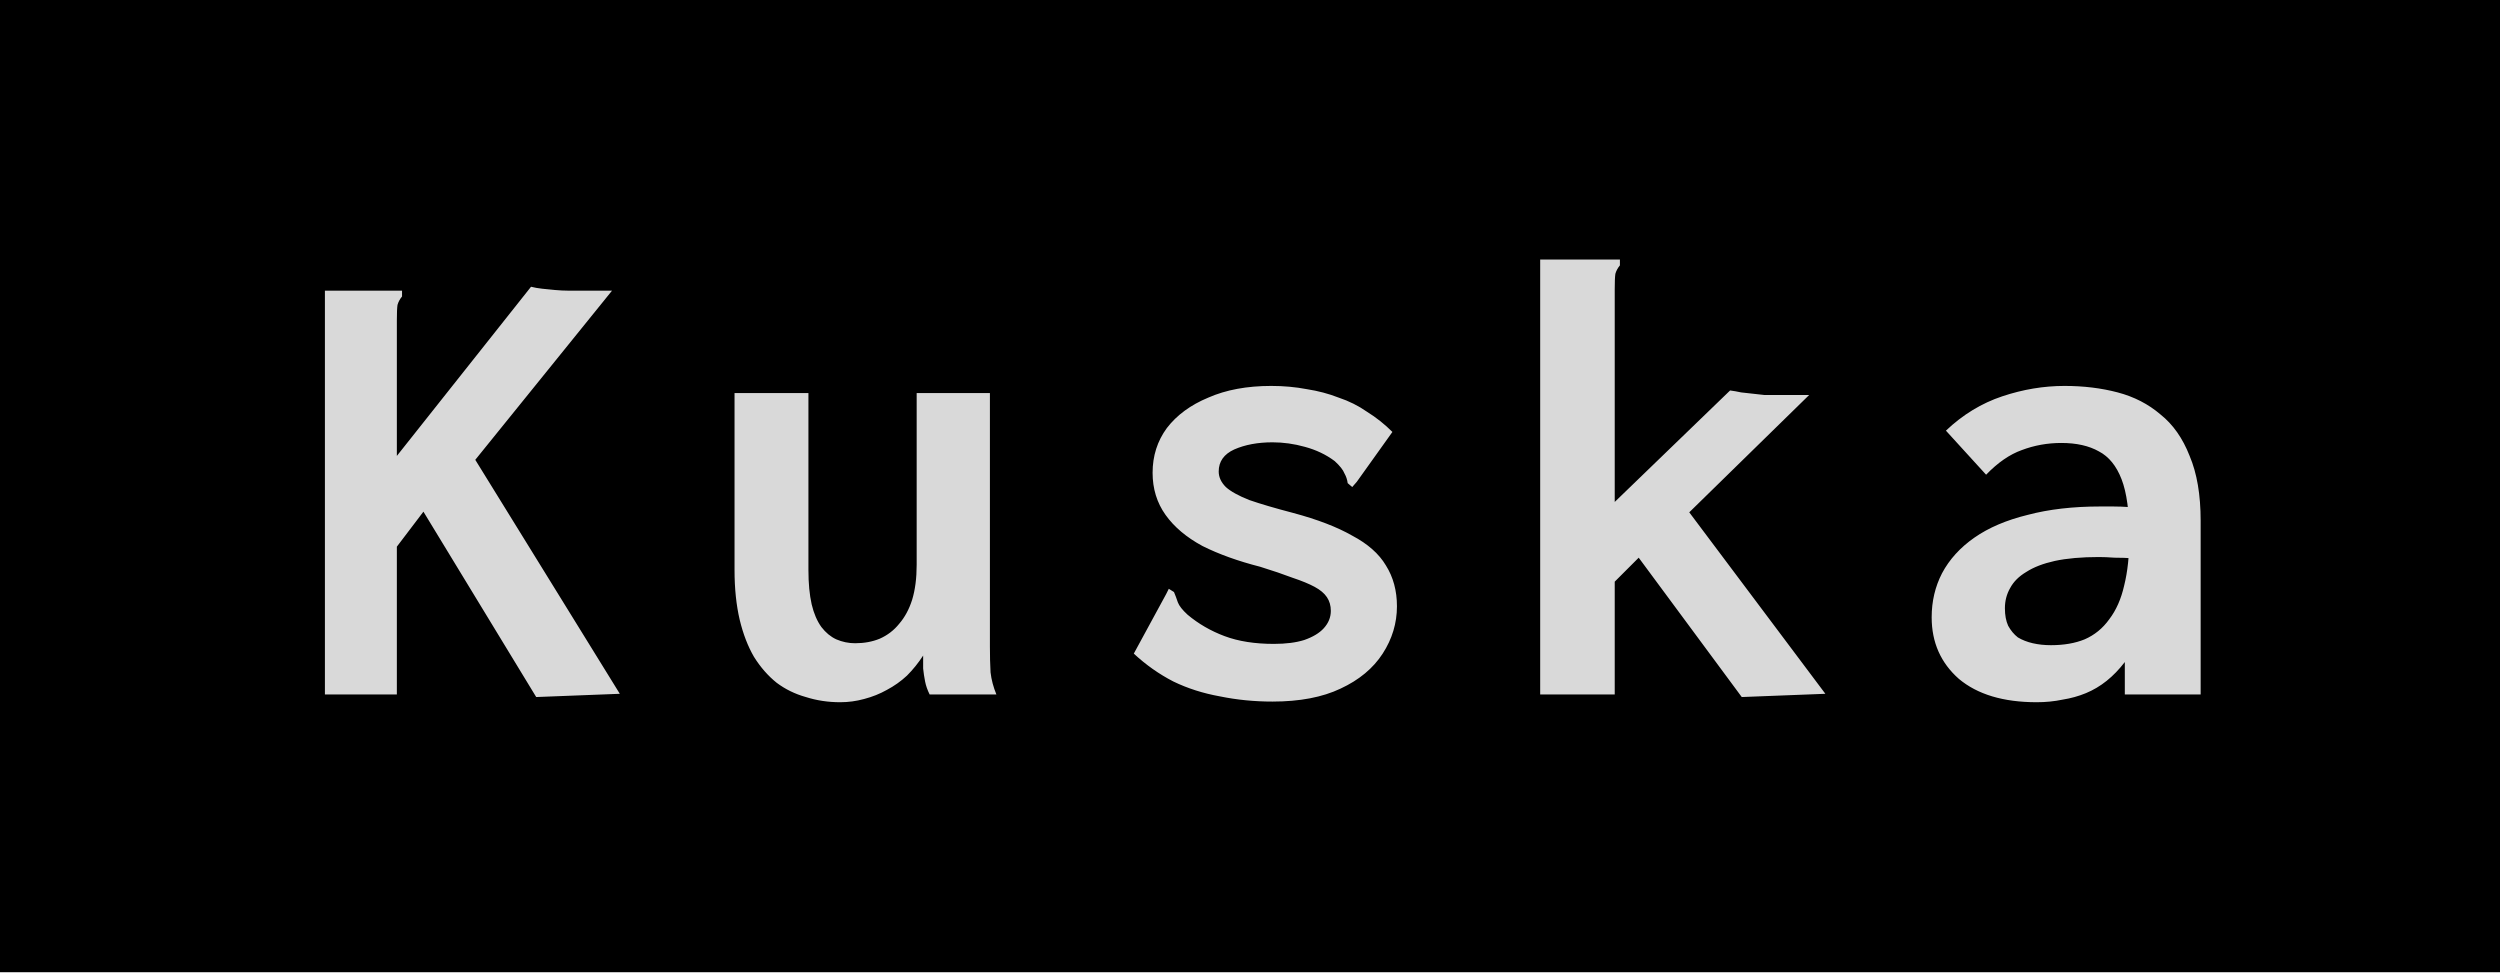
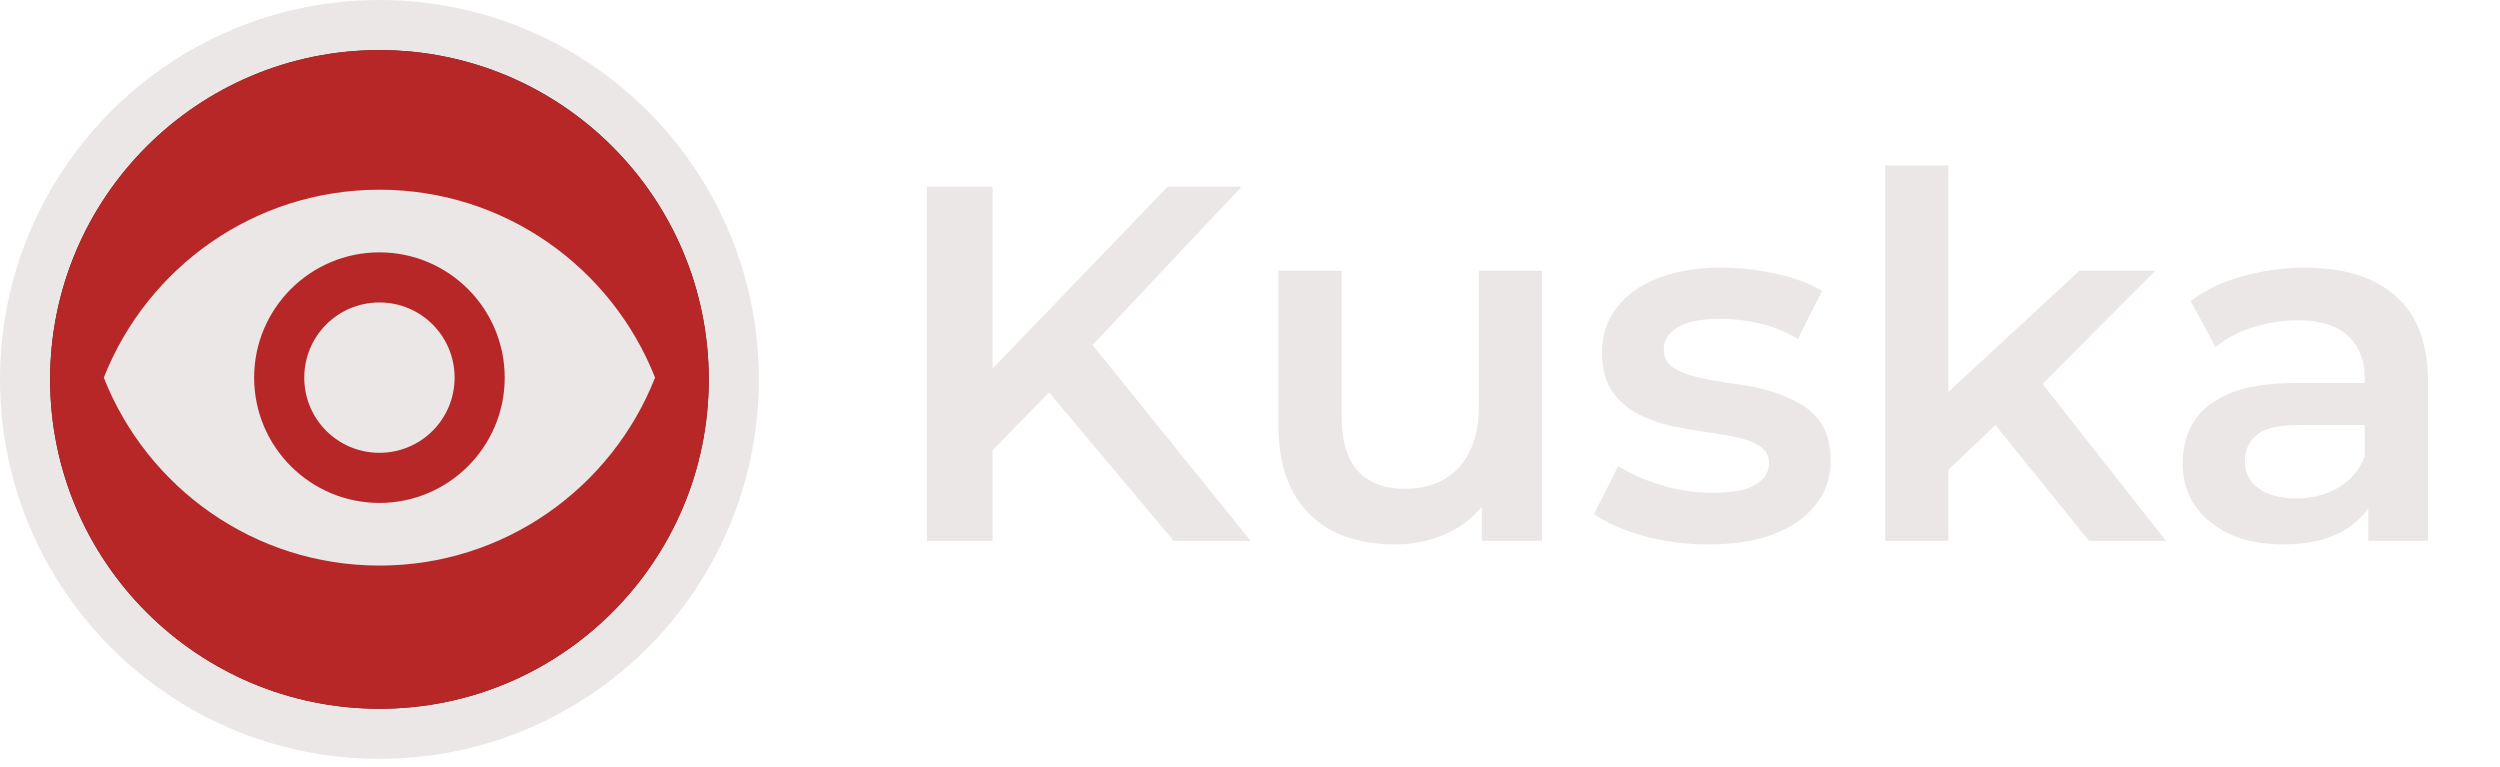
- <svg xmlns="http://www.w3.org/2000/svg" width="108" height="42" viewBox="0 0 108 42" fill="none">
-   <path d="M0 0H108V42H0V0Z" fill="black" />
-   <path d="M18.292 22.104L17.144 23.616V30H14.036V12.556H17.116H17.368V12.808C17.275 12.92 17.209 13.041 17.172 13.172C17.153 13.303 17.144 13.527 17.144 13.844V19.696L22.94 12.388C23.089 12.425 23.248 12.453 23.416 12.472C23.603 12.491 23.789 12.509 23.976 12.528C24.181 12.547 24.368 12.556 24.536 12.556C24.723 12.556 24.872 12.556 24.984 12.556H26.44L20.532 19.864L26.776 29.972L23.164 30.112L18.292 22.104ZM36.296 30.336C35.773 30.336 35.279 30.261 34.812 30.112C34.345 29.981 33.925 29.776 33.552 29.496C33.179 29.197 32.852 28.824 32.572 28.376C32.311 27.928 32.105 27.396 31.956 26.78C31.807 26.145 31.732 25.427 31.732 24.624V16.98H34.924V24.624C34.924 25.203 34.971 25.697 35.064 26.108C35.157 26.5 35.297 26.827 35.484 27.088C35.671 27.331 35.885 27.508 36.128 27.62C36.389 27.732 36.66 27.788 36.94 27.788C37.332 27.788 37.687 27.723 38.004 27.592C38.34 27.443 38.62 27.228 38.844 26.948C39.087 26.668 39.273 26.323 39.404 25.912C39.535 25.483 39.6 24.979 39.6 24.4V16.98H42.764V27.928C42.764 28.339 42.773 28.712 42.792 29.048C42.829 29.365 42.913 29.683 43.044 30H40.16C40.067 29.813 40.001 29.627 39.964 29.44C39.927 29.253 39.899 29.067 39.88 28.88C39.88 28.675 39.88 28.488 39.88 28.32C39.675 28.637 39.441 28.927 39.18 29.188C38.919 29.431 38.629 29.636 38.312 29.804C38.013 29.972 37.687 30.103 37.332 30.196C36.996 30.289 36.651 30.336 36.296 30.336ZM54.972 30.308C54.188 30.308 53.432 30.233 52.704 30.084C51.976 29.953 51.304 29.739 50.688 29.44C50.072 29.123 49.503 28.721 48.98 28.236L50.38 25.66L50.492 25.436L50.716 25.576C50.772 25.707 50.828 25.856 50.884 26.024C50.94 26.173 51.08 26.351 51.304 26.556C51.771 26.948 52.303 27.256 52.9 27.48C53.497 27.704 54.207 27.816 55.028 27.816C55.551 27.816 55.989 27.76 56.344 27.648C56.717 27.517 56.997 27.349 57.184 27.144C57.389 26.92 57.492 26.668 57.492 26.388C57.492 26.164 57.436 25.968 57.324 25.8C57.212 25.632 57.035 25.483 56.792 25.352C56.549 25.221 56.232 25.091 55.84 24.96C55.448 24.811 54.981 24.652 54.44 24.484C53.488 24.241 52.657 23.943 51.948 23.588C51.257 23.215 50.725 22.767 50.352 22.244C49.979 21.721 49.792 21.115 49.792 20.424C49.792 19.696 49.997 19.052 50.408 18.492C50.837 17.932 51.435 17.493 52.2 17.176C52.965 16.84 53.871 16.672 54.916 16.672C55.457 16.672 55.971 16.719 56.456 16.812C56.941 16.887 57.399 17.008 57.828 17.176C58.276 17.325 58.687 17.531 59.06 17.792C59.452 18.035 59.816 18.324 60.152 18.66L58.612 20.816L58.416 21.04L58.22 20.872C58.201 20.723 58.155 20.583 58.08 20.452C58.024 20.303 57.884 20.125 57.66 19.92C57.287 19.64 56.857 19.435 56.372 19.304C55.905 19.173 55.439 19.108 54.972 19.108C54.337 19.108 53.787 19.211 53.32 19.416C52.872 19.621 52.648 19.939 52.648 20.368C52.648 20.611 52.751 20.835 52.956 21.04C53.161 21.227 53.497 21.413 53.964 21.6C54.449 21.768 55.084 21.955 55.868 22.16C56.913 22.44 57.763 22.767 58.416 23.14C59.088 23.495 59.573 23.924 59.872 24.428C60.189 24.932 60.348 25.52 60.348 26.192C60.348 26.92 60.143 27.601 59.732 28.236C59.321 28.871 58.715 29.375 57.912 29.748C57.128 30.121 56.148 30.308 54.972 30.308ZM70.792 24.092L69.756 25.128V30H66.536V11.212H69.728H69.98V11.464C69.887 11.576 69.821 11.697 69.784 11.828C69.765 11.959 69.756 12.183 69.756 12.5V21.684L74.74 16.868C74.889 16.887 75.048 16.915 75.216 16.952C75.384 16.971 75.552 16.989 75.72 17.008C75.888 17.027 76.056 17.045 76.224 17.064C76.392 17.064 76.532 17.064 76.644 17.064H78.156L72.976 22.132L78.856 29.972L75.244 30.112L70.792 24.092ZM87.984 30.336C86.547 30.336 85.427 30 84.624 29.328C83.84 28.637 83.448 27.751 83.448 26.668C83.448 25.977 83.597 25.343 83.896 24.764C84.213 24.167 84.68 23.653 85.296 23.224C85.912 22.795 86.677 22.468 87.592 22.244C88.507 22.001 89.552 21.88 90.728 21.88C90.877 21.88 91.064 21.88 91.288 21.88C91.512 21.88 91.755 21.889 92.016 21.908C92.277 21.908 92.52 21.927 92.744 21.964L92.828 24.148C92.641 24.129 92.417 24.12 92.156 24.12C91.895 24.101 91.624 24.092 91.344 24.092C91.083 24.073 90.859 24.064 90.672 24.064C89.925 24.064 89.291 24.12 88.768 24.232C88.264 24.344 87.853 24.503 87.536 24.708C87.219 24.895 86.985 25.128 86.836 25.408C86.687 25.669 86.612 25.959 86.612 26.276C86.612 26.575 86.659 26.827 86.752 27.032C86.864 27.237 87.004 27.405 87.172 27.536C87.359 27.648 87.573 27.732 87.816 27.788C88.059 27.844 88.32 27.872 88.6 27.872C89.16 27.872 89.645 27.788 90.056 27.62C90.485 27.433 90.84 27.144 91.12 26.752C91.419 26.36 91.633 25.875 91.764 25.296C91.913 24.699 91.988 23.999 91.988 23.196C91.988 22.113 91.876 21.283 91.652 20.704C91.428 20.125 91.101 19.724 90.672 19.5C90.243 19.257 89.701 19.136 89.048 19.136C88.451 19.136 87.881 19.239 87.34 19.444C86.817 19.631 86.304 19.985 85.8 20.508L84.064 18.604C84.792 17.913 85.604 17.419 86.5 17.12C87.396 16.821 88.292 16.672 89.188 16.672C90.009 16.672 90.775 16.765 91.484 16.952C92.193 17.139 92.809 17.456 93.332 17.904C93.873 18.333 94.293 18.931 94.592 19.696C94.909 20.443 95.068 21.376 95.068 22.496V30H91.792V28.6C91.549 28.917 91.288 29.188 91.008 29.412C90.728 29.636 90.429 29.813 90.112 29.944C89.795 30.075 89.459 30.168 89.104 30.224C88.749 30.299 88.376 30.336 87.984 30.336Z" fill="#D9D9D9" />
+ <svg xmlns="http://www.w3.org/2000/svg" width="137" height="42" viewBox="0 0 137 42" fill="none">
+   <path d="M54.008 25.066L53.814 20.796L63.988 10.234H68.036L59.58 19.216L57.584 21.406L54.008 25.066ZM50.792 29.64V10.234H54.396V29.64H50.792ZM64.321 29.64L56.891 20.796L59.275 18.163L68.535 29.64H64.321ZM76.434 29.834C75.178 29.834 74.069 29.603 73.108 29.141C72.147 28.661 71.398 27.94 70.862 26.979C70.326 25.999 70.058 24.77 70.058 23.291V14.836H73.523V22.82C73.523 24.151 73.819 25.149 74.411 25.814C75.02 26.461 75.88 26.785 76.989 26.785C77.802 26.785 78.504 26.618 79.096 26.286C79.706 25.953 80.177 25.454 80.51 24.788C80.861 24.123 81.037 23.301 81.037 22.321V14.836H84.502V29.64H81.203V25.648L81.785 26.868C81.286 27.829 80.556 28.568 79.595 29.086C78.634 29.585 77.58 29.834 76.434 29.834ZM93.614 29.834C92.375 29.834 91.183 29.677 90.037 29.363C88.91 29.03 88.013 28.633 87.348 28.171L88.679 25.537C89.344 25.962 90.139 26.313 91.063 26.591C91.987 26.868 92.911 27.006 93.835 27.006C94.926 27.006 95.711 26.859 96.192 26.563C96.691 26.267 96.94 25.87 96.94 25.371C96.94 24.964 96.774 24.659 96.441 24.456C96.109 24.234 95.674 24.068 95.138 23.957C94.602 23.846 94.002 23.744 93.336 23.652C92.689 23.559 92.033 23.439 91.368 23.291C90.721 23.125 90.13 22.894 89.594 22.598C89.058 22.284 88.623 21.868 88.291 21.351C87.958 20.833 87.792 20.149 87.792 19.299C87.792 18.357 88.06 17.544 88.596 16.86C89.132 16.157 89.88 15.621 90.841 15.252C91.821 14.864 92.976 14.669 94.307 14.669C95.305 14.669 96.312 14.78 97.329 15.002C98.345 15.224 99.186 15.538 99.851 15.945L98.521 18.578C97.818 18.153 97.107 17.867 96.386 17.719C95.684 17.553 94.981 17.47 94.279 17.47C93.225 17.47 92.44 17.627 91.922 17.941C91.424 18.255 91.174 18.652 91.174 19.133C91.174 19.576 91.34 19.909 91.673 20.131C92.006 20.353 92.44 20.528 92.976 20.658C93.512 20.787 94.103 20.898 94.75 20.99C95.416 21.064 96.072 21.184 96.719 21.351C97.365 21.517 97.957 21.748 98.493 22.044C99.047 22.321 99.491 22.718 99.824 23.236C100.156 23.753 100.323 24.428 100.323 25.26C100.323 26.184 100.045 26.988 99.491 27.672C98.955 28.356 98.188 28.892 97.19 29.28C96.192 29.649 95 29.834 93.614 29.834ZM106.135 26.341L106.218 21.988L113.953 14.836H118.111L111.541 21.434L109.711 22.959L106.135 26.341ZM103.307 29.64V9.069H106.772V29.64H103.307ZM114.48 29.64L109.074 22.959L111.264 20.186L118.694 29.64H114.48ZM129.782 29.64V26.646L129.588 26.008V20.769C129.588 19.752 129.283 18.967 128.673 18.412C128.063 17.839 127.139 17.553 125.901 17.553C125.069 17.553 124.247 17.682 123.434 17.941C122.639 18.2 121.964 18.56 121.41 19.022L120.051 16.499C120.846 15.889 121.789 15.437 122.879 15.141C123.988 14.827 125.134 14.669 126.317 14.669C128.461 14.669 130.115 15.187 131.279 16.222C132.462 17.238 133.054 18.819 133.054 20.963V29.64H129.782ZM125.125 29.834C124.016 29.834 123.045 29.649 122.214 29.28C121.382 28.892 120.735 28.365 120.273 27.7C119.83 27.016 119.608 26.249 119.608 25.398C119.608 24.567 119.802 23.818 120.19 23.153C120.597 22.488 121.253 21.961 122.158 21.573C123.064 21.184 124.265 20.99 125.762 20.99H130.059V23.291H126.012C124.829 23.291 124.034 23.485 123.628 23.874C123.221 24.243 123.018 24.705 123.018 25.26C123.018 25.888 123.267 26.387 123.766 26.757C124.265 27.127 124.958 27.311 125.846 27.311C126.696 27.311 127.453 27.117 128.119 26.729C128.803 26.341 129.292 25.768 129.588 25.01L130.17 27.09C129.838 27.958 129.237 28.633 128.368 29.113C127.518 29.594 126.437 29.834 125.125 29.834Z" fill="#ECE7E7" />
+   <circle cx="20.793" cy="20.793" r="20.793" fill="#ECE7E7" />
+   <circle cx="20.793" cy="20.792" r="18.046" fill="#491010" />
+   <circle cx="20.793" cy="20.792" r="18.046" fill="#B72727" />
+   <path d="M20.793 10.396C13.927 10.396 8.064 14.667 5.688 20.694C8.064 26.722 13.927 30.993 20.793 30.993C27.658 30.993 33.521 26.722 35.897 20.694C33.521 14.667 27.658 10.396 20.793 10.396ZM20.793 27.56C17.003 27.56 13.927 24.484 13.927 20.694C13.927 16.905 17.003 13.829 20.793 13.829C24.582 13.829 27.658 16.905 27.658 20.694C27.658 24.484 24.582 27.56 20.793 27.56ZM20.793 16.575C18.513 16.575 16.673 18.415 16.673 20.694C16.673 22.974 18.513 24.814 20.793 24.814C23.072 24.814 24.912 22.974 24.912 20.694C24.912 18.415 23.072 16.575 20.793 16.575Z" fill="#ECE7E7" />
</svg>
